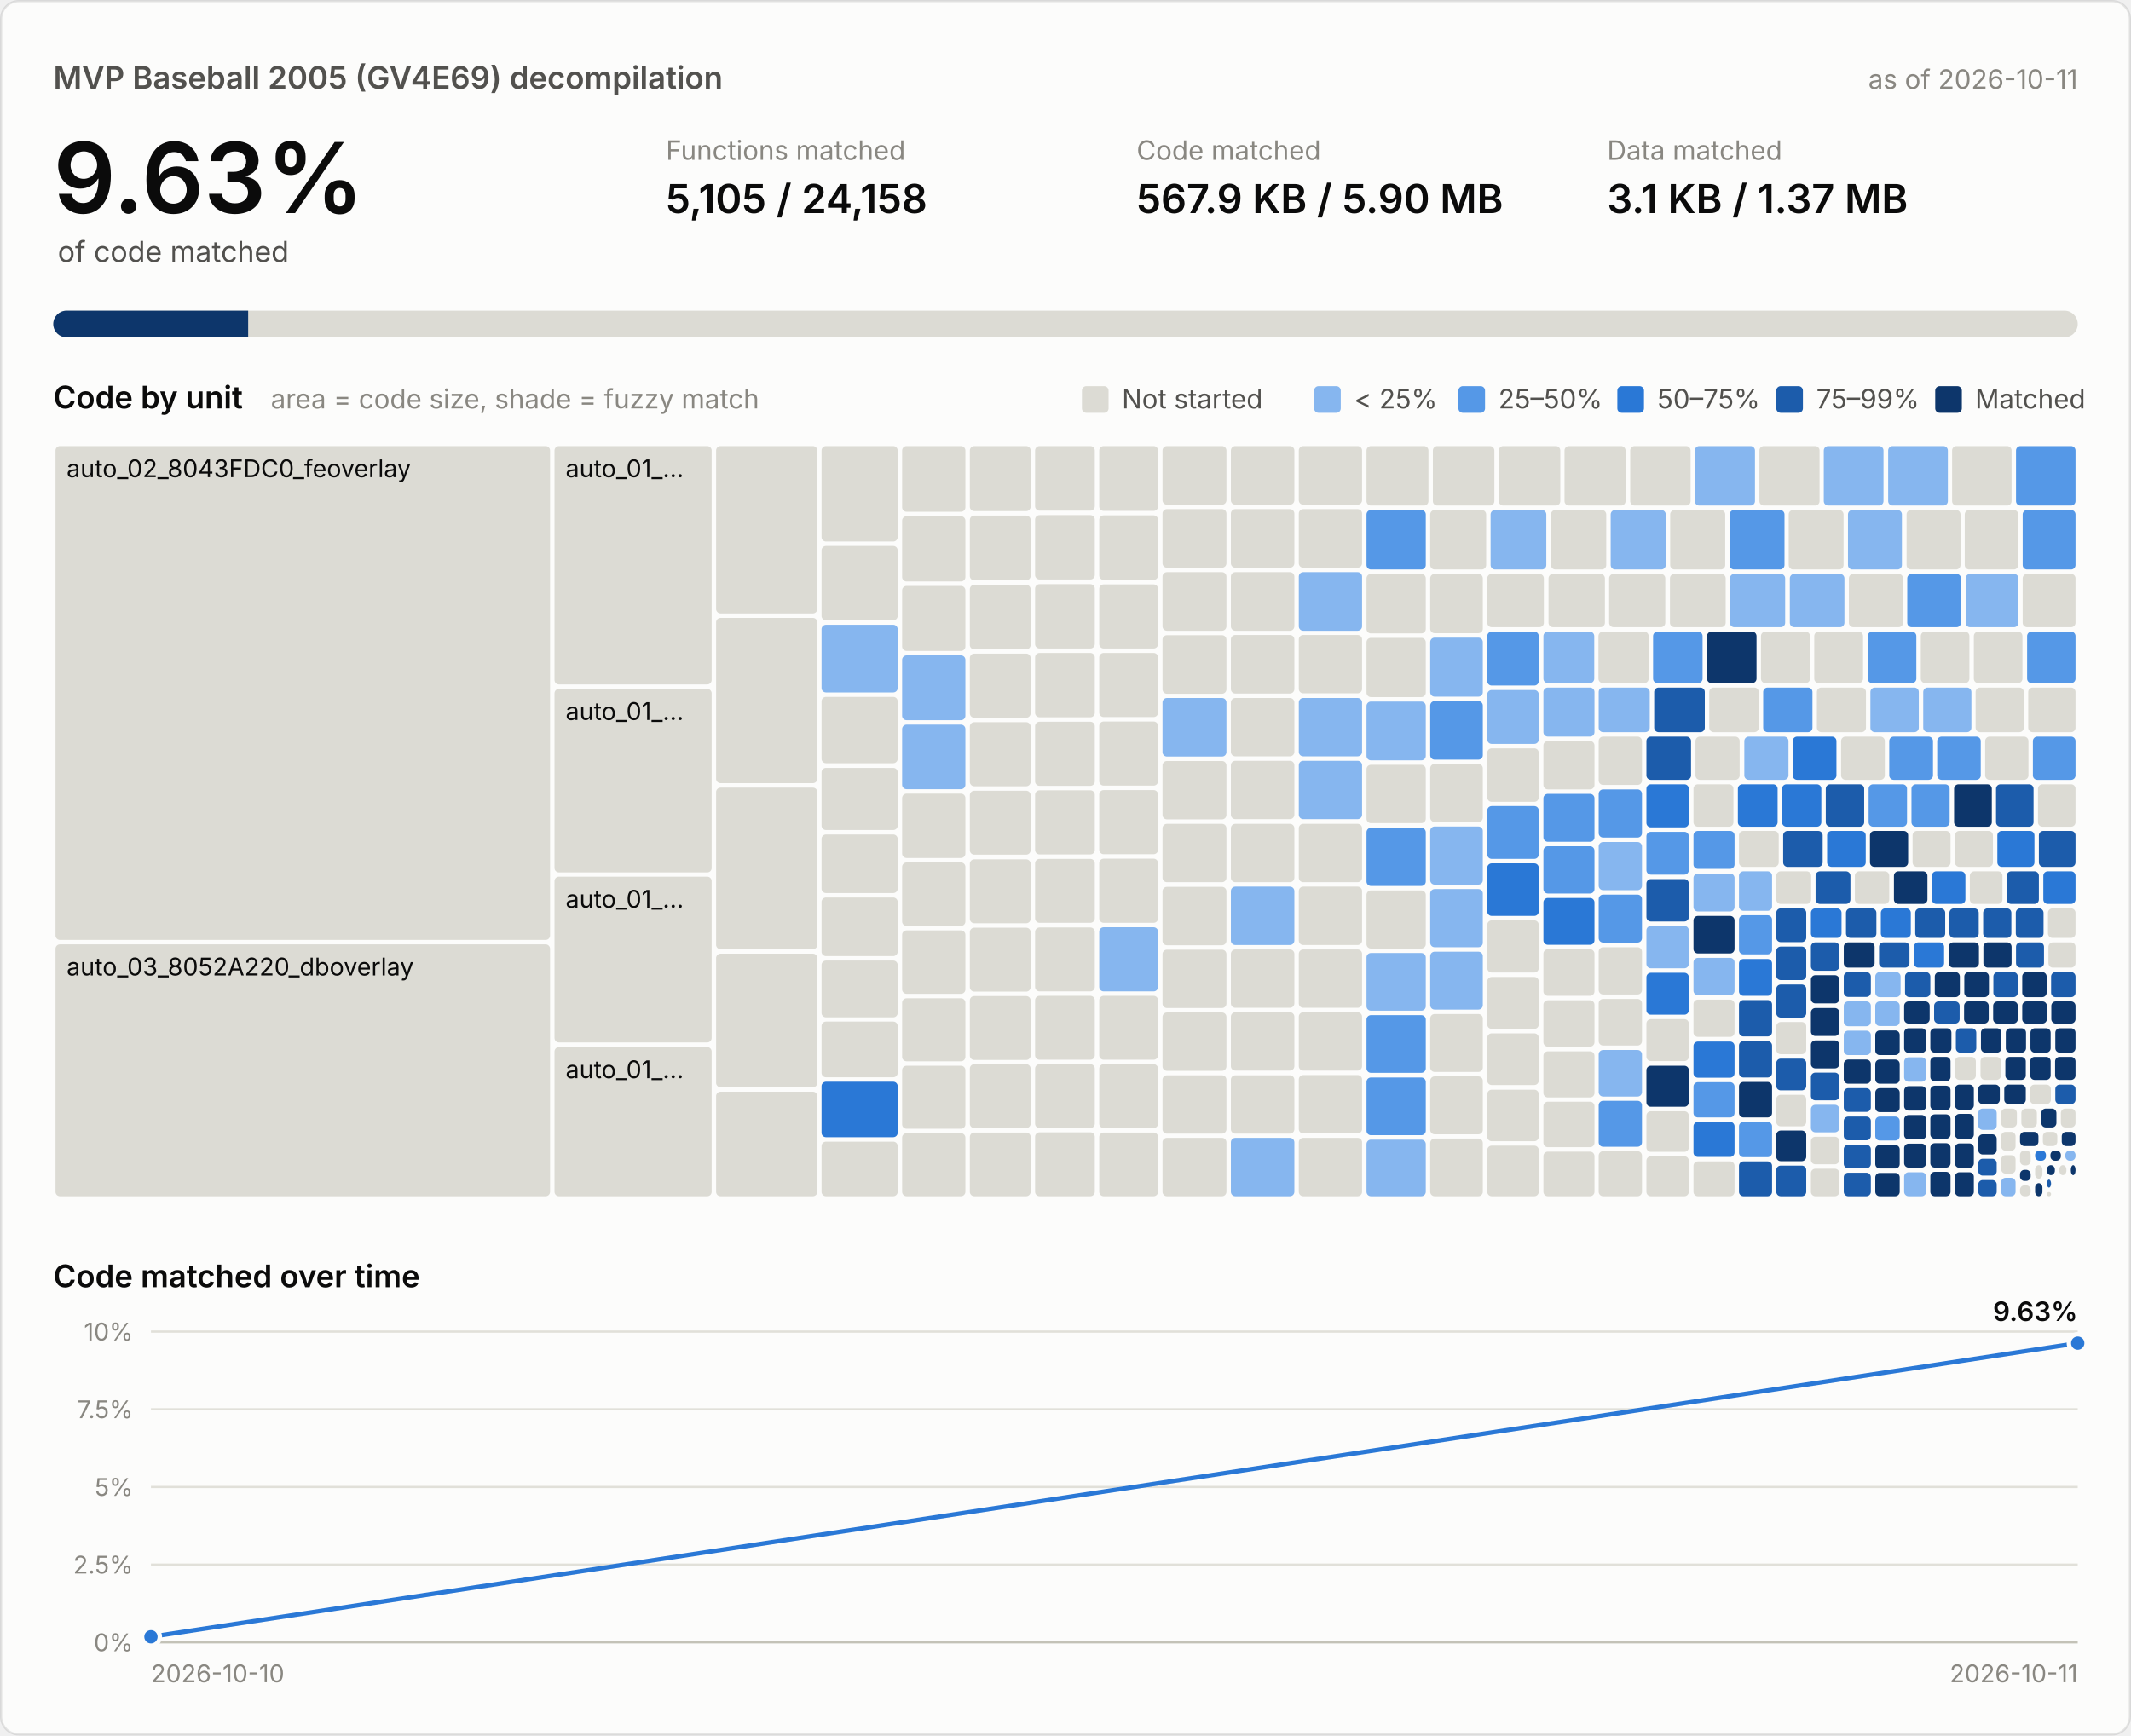
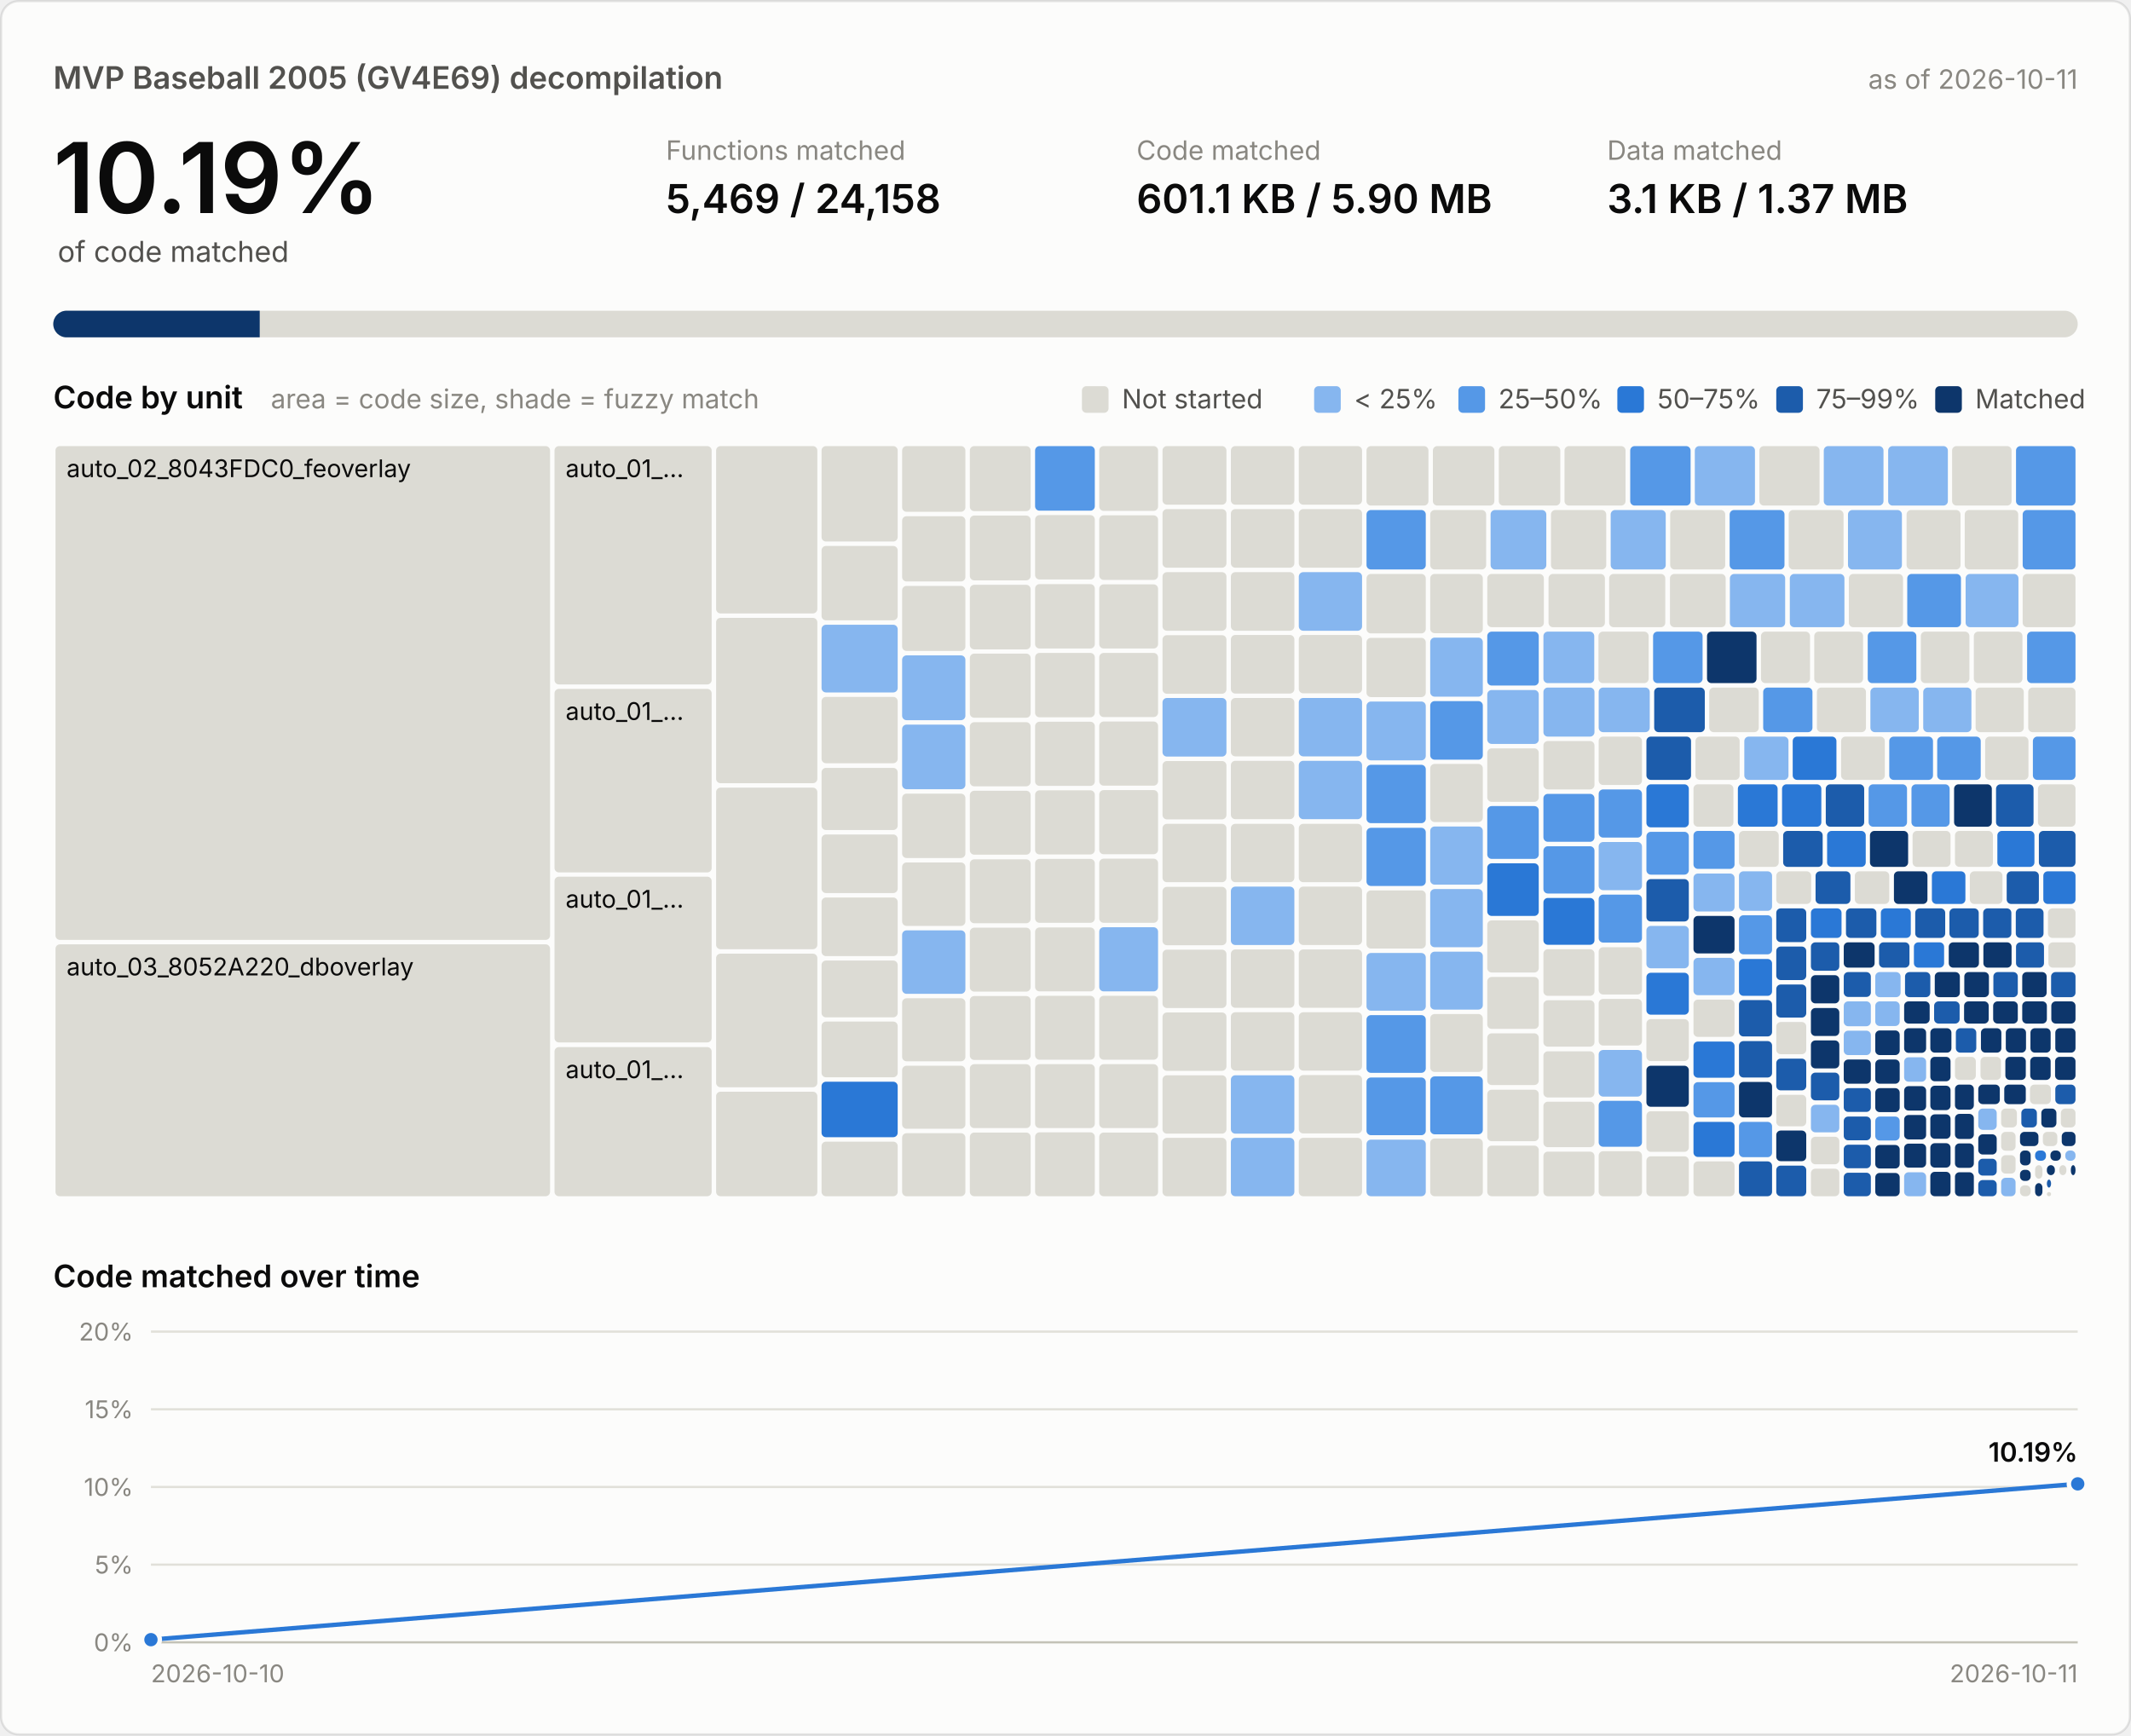
<svg xmlns="http://www.w3.org/2000/svg" width="960" height="782" viewBox="0 0 960 782" role="img" aria-labelledby="title desc">
  <style>
text { font-family: system-ui, -apple-system, "Segoe UI", sans-serif; }
.surface { fill: #fcfcfb; }
.border { fill: none; stroke: rgba(11,11,11,0.10); }
.t1 { fill: #0b0b0b; } .t2 { fill: #52514e; } .t3 { fill: #898781; }
.grid { stroke: #e1e0d9; } .axis { stroke: #c3c2b7; }
.line { fill: none; stroke: #2a78d6; } .dot { fill: #2a78d6; stroke: #fcfcfb; }
.b0 { fill: #dcdbd4; } .b1 { fill: #86b6ef; } .b2 { fill: #5598e7; }
.b3 { fill: #2a78d6; } .b4 { fill: #1c5cab; } .b5 { fill: #0d366b; }
.l0, .l1, .l2, .l3 { fill: #0b0b0b; } .l4, .l5 { fill: #ffffff; }
@media (prefers-color-scheme: dark) {
  .surface { fill: #1a1a19; }
  .border { stroke: rgba(255,255,255,0.10); }
  .t1 { fill: #ffffff; } .t2 { fill: #c3c2b7; } .t3 { fill: #898781; }
  .grid { stroke: #2c2c2a; } .axis { stroke: #383835; }
  .line { stroke: #3987e5; } .dot { fill: #3987e5; stroke: #1a1a19; }
  .b0 { fill: #383835; } .b1 { fill: #184f95; } .b2 { fill: #256abf; }
  .b3 { fill: #3987e5; } .b4 { fill: #6da7ec; } .b5 { fill: #b7d3f6; }
  .l0 { fill: #c3c2b7; } .l1, .l2 { fill: #ffffff; } .l3, .l4, .l5 { fill: #0b0b0b; }
}
</style>
  <rect x="0.5" y="0.5" width="959" height="781" rx="8" class="surface" />
  <rect x="0.5" y="0.5" width="959" height="781" rx="8" class="border" />
  <text x="24.0" y="40.0" class="t2" font-size="14" font-weight="600" text-anchor="start">MVP Baseball 2005 (GV4E69) decompilation</text>
  <text x="936.0" y="40.0" class="t3" font-size="12" font-weight="400" text-anchor="end">as of 2026-10-11</text>
-   <text x="24.0" y="96.0" class="t1" font-size="44" font-weight="600" text-anchor="start">9.63%</text>
+   <text x="24.0" y="96.0" class="t1" font-size="44" font-weight="600" text-anchor="start">10.19%</text>
  <text x="26.0" y="118.0" class="t2" font-size="13" font-weight="400" text-anchor="start">of code matched</text>
  <text x="300.0" y="72.0" class="t3" font-size="12" font-weight="400" text-anchor="start">Functions matched</text>
-   <text x="300.0" y="96.0" class="t1" font-size="18" font-weight="600" text-anchor="start">5,105 / 24,158</text>
+   <text x="300.0" y="96.0" class="t1" font-size="18" font-weight="600" text-anchor="start">5,469 / 24,158</text>
  <text x="512.0" y="72.0" class="t3" font-size="12" font-weight="400" text-anchor="start">Code matched</text>
-   <text x="512.0" y="96.0" class="t1" font-size="18" font-weight="600" text-anchor="start">567.9 KB / 5.90 MB</text>
+   <text x="512.0" y="96.0" class="t1" font-size="18" font-weight="600" text-anchor="start">601.1 KB / 5.90 MB</text>
  <text x="724.0" y="72.0" class="t3" font-size="12" font-weight="400" text-anchor="start">Data matched</text>
  <text x="724.0" y="96.0" class="t1" font-size="18" font-weight="600" text-anchor="start">3.1 KB / 1.37 MB</text>
  <clipPath id="bar">
    <rect x="24" y="140" width="912" height="12" rx="6.0" />
  </clipPath>
  <rect x="24" y="140" width="912" height="12" rx="6.0" class="b0" />
-   <rect x="24" y="140" width="87.8" height="12" class="b5" clip-path="url(#bar)" />
+   <rect x="24" y="140" width="93.0" height="12" class="b5" clip-path="url(#bar)" />
  <text x="24.0" y="184.0" class="t1" font-size="14" font-weight="600" text-anchor="start">Code by unit</text>
  <text x="122.0" y="184.0" class="t3" font-size="12" font-weight="400" text-anchor="start">area = code size, shade = fuzzy match</text>
  <rect x="487.4" y="174" width="12" height="12" rx="2" class="b0" />
  <text x="505.4" y="184.0" class="t2" font-size="12" font-weight="400" text-anchor="start">Not started</text>
  <rect x="592.0" y="174" width="12" height="12" rx="2" class="b1" />
  <text x="610.0" y="184.0" class="t2" font-size="12" font-weight="400" text-anchor="start">&lt; 25%</text>
  <rect x="657.0" y="174" width="12" height="12" rx="2" class="b2" />
  <text x="675.0" y="184.0" class="t2" font-size="12" font-weight="400" text-anchor="start">25–50%</text>
  <rect x="728.6" y="174" width="12" height="12" rx="2" class="b3" />
  <text x="746.6" y="184.0" class="t2" font-size="12" font-weight="400" text-anchor="start">50–75%</text>
  <rect x="800.2" y="174" width="12" height="12" rx="2" class="b4" />
  <text x="818.2" y="184.0" class="t2" font-size="12" font-weight="400" text-anchor="start">75–99%</text>
  <rect x="871.8" y="174" width="12" height="12" rx="2" class="b5" />
  <text x="889.8" y="184.0" class="t2" font-size="12" font-weight="400" text-anchor="start">Matched</text>
  <g id="treemap">
    <rect x="25.0" y="201.0" width="222.8" height="222.5" rx="2" class="b0" />
    <text x="30.0" y="215.0" class="l0" font-size="11" font-weight="400" text-anchor="start">auto_02_8043FDC0_feoverlay</text>
    <rect x="25.0" y="425.5" width="222.8" height="113.5" rx="2" class="b0" />
    <text x="30.0" y="439.5" class="l0" font-size="11" font-weight="400" text-anchor="start">auto_03_8052A220_dboverlay</text>
    <rect x="249.8" y="201.0" width="70.8" height="107.4" rx="2" class="b0" />
    <text x="254.8" y="215.0" class="l0" font-size="11" font-weight="400" text-anchor="start">auto_01_…</text>
    <rect x="249.8" y="310.4" width="70.8" height="82.7" rx="2" class="b0" />
    <text x="254.8" y="324.4" class="l0" font-size="11" font-weight="400" text-anchor="start">auto_01_…</text>
    <rect x="249.8" y="395.0" width="70.8" height="74.7" rx="2" class="b0" />
    <text x="254.8" y="409.0" class="l0" font-size="11" font-weight="400" text-anchor="start">auto_01_…</text>
    <rect x="249.8" y="471.8" width="70.8" height="67.2" rx="2" class="b0" />
    <text x="254.8" y="485.8" class="l0" font-size="11" font-weight="400" text-anchor="start">auto_01_…</text>
    <rect x="322.6" y="201.0" width="45.6" height="75.4" rx="2" class="b0" />
    <rect x="322.6" y="278.4" width="45.6" height="74.5" rx="2" class="b0" />
    <rect x="322.6" y="354.9" width="45.6" height="72.8" rx="2" class="b0" />
    <rect x="322.6" y="429.7" width="45.6" height="60.2" rx="2" class="b0" />
    <rect x="322.6" y="491.9" width="45.6" height="47.1" rx="2" class="b0" />
    <rect x="370.1" y="201.0" width="34.3" height="43.0" rx="2" class="b0" />
    <rect x="370.1" y="246.0" width="34.3" height="33.5" rx="2" class="b0" />
    <rect x="370.1" y="281.5" width="34.3" height="30.5" rx="2" class="b1" />
    <rect x="370.1" y="314.0" width="34.3" height="29.9" rx="2" class="b0" />
    <rect x="370.1" y="346.0" width="34.3" height="28.0" rx="2" class="b0" />
    <rect x="370.1" y="376.0" width="34.3" height="26.4" rx="2" class="b0" />
    <rect x="370.1" y="404.4" width="34.3" height="26.4" rx="2" class="b0" />
    <rect x="370.1" y="432.8" width="34.3" height="25.6" rx="2" class="b0" />
    <rect x="370.1" y="460.3" width="34.3" height="25.1" rx="2" class="b0" />
    <rect x="370.1" y="487.4" width="34.3" height="25.0" rx="2" class="b3" />
    <rect x="370.1" y="514.4" width="34.3" height="24.6" rx="2" class="b0" />
    <rect x="406.4" y="201.0" width="28.5" height="29.6" rx="2" class="b0" />
    <rect x="406.4" y="232.6" width="28.5" height="29.4" rx="2" class="b0" />
    <rect x="406.4" y="264.0" width="28.5" height="29.3" rx="2" class="b0" />
    <rect x="406.4" y="295.3" width="28.5" height="29.2" rx="2" class="b1" />
    <rect x="406.4" y="326.5" width="28.5" height="29.1" rx="2" class="b1" />
    <rect x="406.4" y="357.6" width="28.5" height="29.0" rx="2" class="b0" />
    <rect x="406.4" y="388.6" width="28.5" height="28.6" rx="2" class="b0" />
-     <rect x="406.4" y="419.2" width="28.5" height="28.6" rx="2" class="b0" />
+     <rect x="406.4" y="419.2" width="28.5" height="28.6" rx="2" class="b1" />
    <rect x="406.4" y="449.8" width="28.5" height="28.4" rx="2" class="b0" />
    <rect x="406.4" y="480.2" width="28.5" height="28.4" rx="2" class="b0" />
    <rect x="406.4" y="510.6" width="28.5" height="28.4" rx="2" class="b0" />
    <rect x="436.9" y="201.0" width="27.4" height="29.3" rx="2" class="b0" />
    <rect x="436.9" y="232.3" width="27.4" height="29.2" rx="2" class="b0" />
    <rect x="436.9" y="263.5" width="27.4" height="29.1" rx="2" class="b0" />
    <rect x="436.9" y="294.5" width="27.4" height="28.9" rx="2" class="b0" />
    <rect x="436.9" y="325.4" width="27.4" height="28.9" rx="2" class="b0" />
    <rect x="436.9" y="356.3" width="27.4" height="28.8" rx="2" class="b0" />
    <rect x="436.9" y="387.2" width="27.4" height="28.8" rx="2" class="b0" />
    <rect x="436.9" y="418.0" width="27.4" height="28.8" rx="2" class="b0" />
    <rect x="436.9" y="448.8" width="27.4" height="28.8" rx="2" class="b0" />
    <rect x="436.9" y="479.5" width="27.4" height="28.8" rx="2" class="b0" />
    <rect x="436.9" y="510.3" width="27.4" height="28.7" rx="2" class="b0" />
-     <rect x="466.3" y="201.0" width="26.9" height="29.1" rx="2" class="b0" />
+     <rect x="466.3" y="201.0" width="26.9" height="29.1" rx="2" class="b2" />
    <rect x="466.3" y="232.1" width="26.9" height="29.0" rx="2" class="b0" />
    <rect x="466.3" y="263.2" width="26.9" height="29.0" rx="2" class="b0" />
    <rect x="466.3" y="294.2" width="26.9" height="29.0" rx="2" class="b0" />
    <rect x="466.3" y="325.2" width="26.9" height="28.9" rx="2" class="b0" />
    <rect x="466.3" y="356.1" width="26.9" height="28.9" rx="2" class="b0" />
    <rect x="466.3" y="387.0" width="26.9" height="28.8" rx="2" class="b0" />
    <rect x="466.3" y="417.9" width="26.9" height="28.8" rx="2" class="b0" />
    <rect x="466.3" y="448.7" width="26.9" height="28.8" rx="2" class="b0" />
    <rect x="466.3" y="479.5" width="26.9" height="28.8" rx="2" class="b0" />
    <rect x="466.3" y="510.2" width="26.9" height="28.8" rx="2" class="b0" />
    <rect x="495.2" y="201.0" width="26.5" height="29.2" rx="2" class="b0" />
    <rect x="495.2" y="232.2" width="26.5" height="29.1" rx="2" class="b0" />
    <rect x="495.2" y="263.3" width="26.5" height="28.9" rx="2" class="b0" />
    <rect x="495.2" y="294.2" width="26.5" height="28.9" rx="2" class="b0" />
    <rect x="495.2" y="325.1" width="26.5" height="28.9" rx="2" class="b0" />
    <rect x="495.2" y="356.0" width="26.5" height="28.9" rx="2" class="b0" />
    <rect x="495.2" y="386.9" width="26.5" height="28.9" rx="2" class="b0" />
    <rect x="495.2" y="417.8" width="26.5" height="28.9" rx="2" class="b1" />
    <rect x="495.2" y="448.7" width="26.5" height="28.8" rx="2" class="b0" />
    <rect x="495.2" y="479.5" width="26.5" height="28.8" rx="2" class="b0" />
    <rect x="495.2" y="510.3" width="26.5" height="28.7" rx="2" class="b0" />
    <rect x="523.7" y="201.0" width="28.8" height="26.4" rx="2" class="b0" />
    <rect x="523.7" y="229.4" width="28.8" height="26.4" rx="2" class="b0" />
    <rect x="523.7" y="257.8" width="28.8" height="26.4" rx="2" class="b0" />
    <rect x="523.7" y="286.2" width="28.8" height="26.4" rx="2" class="b0" />
    <rect x="523.7" y="314.5" width="28.8" height="26.4" rx="2" class="b1" />
    <rect x="523.7" y="342.9" width="28.8" height="26.3" rx="2" class="b0" />
    <rect x="523.7" y="371.2" width="28.8" height="26.3" rx="2" class="b0" />
    <rect x="523.7" y="399.6" width="28.8" height="26.3" rx="2" class="b0" />
    <rect x="523.7" y="427.9" width="28.8" height="26.3" rx="2" class="b0" />
    <rect x="523.7" y="456.2" width="28.8" height="26.3" rx="2" class="b0" />
    <rect x="523.7" y="484.5" width="28.8" height="26.3" rx="2" class="b0" />
    <rect x="523.7" y="512.7" width="28.8" height="26.3" rx="2" class="b0" />
    <rect x="554.5" y="201.0" width="28.6" height="26.4" rx="2" class="b0" />
    <rect x="554.5" y="229.4" width="28.6" height="26.4" rx="2" class="b0" />
    <rect x="554.5" y="257.8" width="28.6" height="26.4" rx="2" class="b0" />
    <rect x="554.5" y="286.1" width="28.6" height="26.4" rx="2" class="b0" />
    <rect x="554.5" y="314.5" width="28.6" height="26.3" rx="2" class="b0" />
    <rect x="554.5" y="342.8" width="28.6" height="26.3" rx="2" class="b0" />
    <rect x="554.5" y="371.2" width="28.6" height="26.3" rx="2" class="b0" />
    <rect x="554.5" y="399.5" width="28.6" height="26.3" rx="2" class="b1" />
    <rect x="554.5" y="427.8" width="28.6" height="26.3" rx="2" class="b0" />
    <rect x="554.5" y="456.1" width="28.6" height="26.3" rx="2" class="b0" />
-     <rect x="554.5" y="484.5" width="28.6" height="26.3" rx="2" class="b0" />
+     <rect x="554.5" y="484.5" width="28.6" height="26.3" rx="2" class="b1" />
    <rect x="554.5" y="512.7" width="28.6" height="26.3" rx="2" class="b1" />
    <rect x="585.1" y="201.0" width="28.5" height="26.4" rx="2" class="b0" />
    <rect x="585.1" y="229.4" width="28.5" height="26.4" rx="2" class="b0" />
    <rect x="585.1" y="257.8" width="28.5" height="26.4" rx="2" class="b1" />
    <rect x="585.1" y="286.1" width="28.5" height="26.3" rx="2" class="b0" />
    <rect x="585.1" y="314.5" width="28.5" height="26.3" rx="2" class="b1" />
    <rect x="585.1" y="342.8" width="28.5" height="26.3" rx="2" class="b1" />
    <rect x="585.1" y="371.2" width="28.5" height="26.3" rx="2" class="b0" />
    <rect x="585.1" y="399.5" width="28.5" height="26.3" rx="2" class="b0" />
    <rect x="585.1" y="427.8" width="28.5" height="26.3" rx="2" class="b0" />
    <rect x="585.1" y="456.1" width="28.5" height="26.3" rx="2" class="b0" />
    <rect x="585.1" y="484.4" width="28.5" height="26.3" rx="2" class="b0" />
    <rect x="585.1" y="512.7" width="28.5" height="26.3" rx="2" class="b0" />
    <rect x="615.6" y="201.0" width="27.9" height="26.8" rx="2" class="b0" />
    <rect x="645.5" y="201.0" width="27.7" height="26.8" rx="2" class="b0" />
    <rect x="675.2" y="201.0" width="27.7" height="26.8" rx="2" class="b0" />
    <rect x="704.8" y="201.0" width="27.5" height="26.8" rx="2" class="b0" />
-     <rect x="734.4" y="201.0" width="27.2" height="26.8" rx="2" class="b0" />
+     <rect x="734.4" y="201.0" width="27.2" height="26.8" rx="2" class="b2" />
    <rect x="763.5" y="201.0" width="27.1" height="26.8" rx="2" class="b1" />
    <rect x="792.6" y="201.0" width="27.1" height="26.8" rx="2" class="b0" />
    <rect x="821.6" y="201.0" width="26.9" height="26.8" rx="2" class="b1" />
    <rect x="850.6" y="201.0" width="26.9" height="26.8" rx="2" class="b1" />
    <rect x="879.4" y="201.0" width="26.8" height="26.8" rx="2" class="b0" />
    <rect x="908.2" y="201.0" width="26.8" height="26.8" rx="2" class="b2" />
    <rect x="615.6" y="229.8" width="26.7" height="26.8" rx="2" class="b2" />
    <rect x="615.6" y="258.6" width="26.7" height="26.8" rx="2" class="b0" />
    <rect x="615.6" y="287.4" width="26.7" height="26.7" rx="2" class="b0" />
    <rect x="615.6" y="316.1" width="26.7" height="26.5" rx="2" class="b1" />
-     <rect x="615.6" y="344.6" width="26.7" height="26.3" rx="2" class="b0" />
+     <rect x="615.6" y="344.6" width="26.7" height="26.3" rx="2" class="b2" />
    <rect x="615.6" y="373.0" width="26.7" height="26.2" rx="2" class="b2" />
    <rect x="615.6" y="401.2" width="26.7" height="26.2" rx="2" class="b0" />
    <rect x="615.6" y="429.4" width="26.7" height="26.0" rx="2" class="b1" />
    <rect x="615.6" y="457.4" width="26.7" height="26.0" rx="2" class="b2" />
    <rect x="615.6" y="485.5" width="26.7" height="26.0" rx="2" class="b2" />
    <rect x="615.6" y="513.5" width="26.7" height="25.5" rx="2" class="b1" />
    <rect x="644.3" y="229.8" width="25.2" height="26.8" rx="2" class="b0" />
    <rect x="671.5" y="229.8" width="25.1" height="26.8" rx="2" class="b1" />
    <rect x="698.7" y="229.8" width="24.9" height="26.8" rx="2" class="b0" />
    <rect x="725.6" y="229.8" width="24.8" height="26.8" rx="2" class="b1" />
    <rect x="752.4" y="229.8" width="24.8" height="26.8" rx="2" class="b0" />
    <rect x="779.2" y="229.8" width="24.7" height="26.8" rx="2" class="b2" />
    <rect x="805.8" y="229.8" width="24.7" height="26.8" rx="2" class="b0" />
    <rect x="832.5" y="229.8" width="24.3" height="26.8" rx="2" class="b1" />
    <rect x="858.9" y="229.8" width="24.3" height="26.8" rx="2" class="b0" />
    <rect x="885.1" y="229.8" width="24.1" height="26.8" rx="2" class="b0" />
    <rect x="911.2" y="229.8" width="23.8" height="26.8" rx="2" class="b2" />
    <rect x="644.3" y="258.6" width="23.7" height="26.7" rx="2" class="b0" />
    <rect x="644.3" y="287.3" width="23.7" height="26.6" rx="2" class="b1" />
    <rect x="644.3" y="315.9" width="23.7" height="26.4" rx="2" class="b2" />
    <rect x="644.3" y="344.2" width="23.7" height="26.2" rx="2" class="b0" />
    <rect x="644.3" y="372.4" width="23.7" height="26.2" rx="2" class="b1" />
    <rect x="644.3" y="400.6" width="23.7" height="26.2" rx="2" class="b1" />
    <rect x="644.3" y="428.8" width="23.7" height="26.1" rx="2" class="b1" />
    <rect x="644.3" y="456.9" width="23.7" height="26.1" rx="2" class="b0" />
-     <rect x="644.3" y="485.0" width="23.7" height="26.1" rx="2" class="b0" />
+     <rect x="644.3" y="485.0" width="23.7" height="26.1" rx="2" class="b2" />
    <rect x="644.3" y="513.0" width="23.7" height="26.0" rx="2" class="b0" />
    <rect x="670.0" y="258.6" width="25.5" height="24.0" rx="2" class="b0" />
    <rect x="697.6" y="258.6" width="25.4" height="24.0" rx="2" class="b0" />
    <rect x="724.9" y="258.6" width="25.3" height="24.0" rx="2" class="b0" />
    <rect x="752.3" y="258.6" width="25.1" height="24.0" rx="2" class="b0" />
    <rect x="779.3" y="258.6" width="24.9" height="24.0" rx="2" class="b1" />
    <rect x="806.3" y="258.6" width="24.6" height="24.0" rx="2" class="b1" />
    <rect x="832.9" y="258.6" width="24.4" height="24.0" rx="2" class="b0" />
    <rect x="859.2" y="258.6" width="24.2" height="24.0" rx="2" class="b2" />
    <rect x="885.5" y="258.6" width="23.8" height="24.0" rx="2" class="b1" />
    <rect x="911.2" y="258.6" width="23.8" height="24.0" rx="2" class="b0" />
    <rect x="670.0" y="284.6" width="23.2" height="24.3" rx="2" class="b2" />
    <rect x="670.0" y="310.9" width="23.2" height="24.3" rx="2" class="b1" />
    <rect x="670.0" y="337.2" width="23.2" height="24.1" rx="2" class="b0" />
    <rect x="670.0" y="363.2" width="23.2" height="23.8" rx="2" class="b2" />
    <rect x="670.0" y="389.0" width="23.2" height="23.7" rx="2" class="b3" />
    <rect x="670.0" y="414.7" width="23.2" height="23.5" rx="2" class="b0" />
    <rect x="670.0" y="440.2" width="23.2" height="23.4" rx="2" class="b0" />
    <rect x="670.0" y="465.6" width="23.2" height="23.3" rx="2" class="b0" />
    <rect x="670.0" y="491.0" width="23.2" height="23.2" rx="2" class="b0" />
    <rect x="670.0" y="516.2" width="23.2" height="22.8" rx="2" class="b0" />
    <rect x="695.3" y="284.6" width="22.9" height="23.2" rx="2" class="b1" />
    <rect x="720.1" y="284.6" width="22.6" height="23.2" rx="2" class="b0" />
    <rect x="744.7" y="284.6" width="22.3" height="23.2" rx="2" class="b2" />
    <rect x="769.0" y="284.6" width="22.3" height="23.2" rx="2" class="b5" />
    <rect x="793.3" y="284.6" width="22.1" height="23.2" rx="2" class="b0" />
    <rect x="817.3" y="284.6" width="22.0" height="23.2" rx="2" class="b0" />
    <rect x="841.4" y="284.6" width="21.9" height="23.2" rx="2" class="b2" />
    <rect x="865.3" y="284.6" width="21.9" height="23.2" rx="2" class="b0" />
    <rect x="889.2" y="284.6" width="21.9" height="23.2" rx="2" class="b0" />
    <rect x="913.2" y="284.6" width="21.8" height="23.2" rx="2" class="b2" />
    <rect x="695.3" y="309.8" width="23.0" height="22.1" rx="2" class="b1" />
    <rect x="695.3" y="333.9" width="23.0" height="21.8" rx="2" class="b0" />
    <rect x="695.3" y="357.7" width="23.0" height="21.6" rx="2" class="b2" />
    <rect x="695.3" y="381.3" width="23.0" height="21.3" rx="2" class="b2" />
    <rect x="695.3" y="404.6" width="23.0" height="21.1" rx="2" class="b3" />
    <rect x="695.3" y="427.7" width="23.0" height="21.0" rx="2" class="b0" />
    <rect x="695.3" y="450.7" width="23.0" height="20.9" rx="2" class="b0" />
    <rect x="695.3" y="473.7" width="23.0" height="20.8" rx="2" class="b0" />
    <rect x="695.3" y="496.4" width="23.0" height="20.5" rx="2" class="b0" />
    <rect x="695.3" y="518.9" width="23.0" height="20.1" rx="2" class="b0" />
    <rect x="720.2" y="309.8" width="23.0" height="20.1" rx="2" class="b1" />
    <rect x="745.2" y="309.8" width="22.8" height="20.1" rx="2" class="b4" />
    <rect x="770.0" y="309.8" width="22.3" height="20.1" rx="2" class="b0" />
    <rect x="794.3" y="309.8" width="22.2" height="20.1" rx="2" class="b2" />
    <rect x="818.5" y="309.8" width="22.1" height="20.1" rx="2" class="b0" />
    <rect x="842.6" y="309.8" width="21.8" height="20.1" rx="2" class="b1" />
    <rect x="866.4" y="309.8" width="21.7" height="20.1" rx="2" class="b1" />
    <rect x="890.0" y="309.8" width="21.7" height="20.1" rx="2" class="b0" />
    <rect x="913.7" y="309.8" width="21.3" height="20.1" rx="2" class="b0" />
    <rect x="720.2" y="331.9" width="19.5" height="21.8" rx="2" class="b0" />
    <rect x="720.2" y="355.7" width="19.5" height="21.7" rx="2" class="b2" />
    <rect x="720.2" y="379.4" width="19.5" height="21.7" rx="2" class="b1" />
    <rect x="720.2" y="403.1" width="19.5" height="21.6" rx="2" class="b2" />
    <rect x="720.2" y="426.8" width="19.5" height="21.3" rx="2" class="b0" />
    <rect x="720.2" y="450.1" width="19.5" height="21.0" rx="2" class="b0" />
    <rect x="720.2" y="473.1" width="19.5" height="21.0" rx="2" class="b1" />
    <rect x="720.2" y="496.0" width="19.5" height="20.7" rx="2" class="b2" />
    <rect x="720.2" y="518.7" width="19.5" height="20.3" rx="2" class="b0" />
    <rect x="741.7" y="331.9" width="20.1" height="19.5" rx="2" class="b4" />
    <rect x="763.8" y="331.9" width="19.9" height="19.5" rx="2" class="b0" />
    <rect x="785.8" y="331.9" width="19.9" height="19.5" rx="2" class="b1" />
    <rect x="807.6" y="331.9" width="19.7" height="19.5" rx="2" class="b3" />
    <rect x="829.4" y="331.9" width="19.7" height="19.5" rx="2" class="b0" />
    <rect x="851.1" y="331.9" width="19.7" height="19.5" rx="2" class="b2" />
    <rect x="872.7" y="331.9" width="19.6" height="19.5" rx="2" class="b2" />
    <rect x="894.3" y="331.9" width="19.5" height="19.5" rx="2" class="b0" />
    <rect x="915.8" y="331.9" width="19.2" height="19.5" rx="2" class="b2" />
    <rect x="741.7" y="353.4" width="19.1" height="19.4" rx="2" class="b3" />
    <rect x="741.7" y="374.8" width="19.1" height="19.3" rx="2" class="b2" />
    <rect x="741.7" y="396.1" width="19.1" height="19.1" rx="2" class="b4" />
    <rect x="741.7" y="417.2" width="19.1" height="19.1" rx="2" class="b1" />
    <rect x="741.7" y="438.3" width="19.1" height="18.9" rx="2" class="b3" />
    <rect x="741.7" y="459.2" width="19.1" height="18.9" rx="2" class="b0" />
    <rect x="741.7" y="480.2" width="19.1" height="18.5" rx="2" class="b5" />
    <rect x="741.7" y="500.7" width="19.1" height="18.3" rx="2" class="b0" />
    <rect x="741.7" y="521.0" width="19.1" height="18.0" rx="2" class="b0" />
    <rect x="762.9" y="353.4" width="18.0" height="19.1" rx="2" class="b0" />
    <rect x="782.9" y="353.4" width="17.9" height="19.1" rx="2" class="b3" />
    <rect x="802.8" y="353.4" width="17.7" height="19.1" rx="2" class="b3" />
    <rect x="822.5" y="353.4" width="17.3" height="19.1" rx="2" class="b4" />
    <rect x="841.8" y="353.4" width="17.3" height="19.1" rx="2" class="b2" />
    <rect x="861.1" y="353.4" width="17.2" height="19.1" rx="2" class="b2" />
    <rect x="880.3" y="353.4" width="17.0" height="19.1" rx="2" class="b5" />
    <rect x="899.2" y="353.4" width="16.9" height="19.1" rx="2" class="b4" />
    <rect x="918.1" y="353.4" width="16.9" height="19.1" rx="2" class="b0" />
    <rect x="762.9" y="374.4" width="18.5" height="17.1" rx="2" class="b2" />
    <rect x="762.9" y="393.6" width="18.5" height="17.1" rx="2" class="b1" />
    <rect x="762.9" y="412.7" width="18.5" height="16.9" rx="2" class="b5" />
    <rect x="762.9" y="431.6" width="18.5" height="16.8" rx="2" class="b1" />
    <rect x="762.9" y="450.4" width="18.5" height="16.8" rx="2" class="b0" />
    <rect x="762.9" y="469.3" width="18.5" height="16.3" rx="2" class="b3" />
    <rect x="762.9" y="487.6" width="18.5" height="15.9" rx="2" class="b2" />
    <rect x="762.9" y="505.5" width="18.5" height="15.8" rx="2" class="b3" />
    <rect x="762.9" y="523.3" width="18.5" height="15.7" rx="2" class="b0" />
    <rect x="783.4" y="374.4" width="17.9" height="16.2" rx="2" class="b0" />
    <rect x="803.3" y="374.4" width="17.8" height="16.2" rx="2" class="b4" />
    <rect x="823.1" y="374.4" width="17.4" height="16.2" rx="2" class="b3" />
    <rect x="842.4" y="374.4" width="17.2" height="16.2" rx="2" class="b5" />
    <rect x="861.6" y="374.4" width="17.1" height="16.2" rx="2" class="b0" />
    <rect x="880.7" y="374.4" width="17.1" height="16.2" rx="2" class="b0" />
    <rect x="899.8" y="374.4" width="16.7" height="16.2" rx="2" class="b3" />
    <rect x="918.5" y="374.4" width="16.5" height="16.2" rx="2" class="b4" />
    <rect x="783.4" y="392.6" width="14.9" height="17.8" rx="2" class="b1" />
    <rect x="783.4" y="412.4" width="14.9" height="17.6" rx="2" class="b2" />
    <rect x="783.4" y="432.1" width="14.9" height="16.6" rx="2" class="b3" />
    <rect x="783.4" y="450.6" width="14.9" height="16.4" rx="2" class="b4" />
    <rect x="783.4" y="469.1" width="14.9" height="16.4" rx="2" class="b4" />
    <rect x="783.4" y="487.5" width="14.9" height="16.0" rx="2" class="b5" />
    <rect x="783.4" y="505.5" width="14.9" height="15.9" rx="2" class="b2" />
    <rect x="783.4" y="523.3" width="14.9" height="15.7" rx="2" class="b4" />
    <rect x="800.2" y="392.6" width="15.7" height="14.7" rx="2" class="b0" />
    <rect x="817.9" y="392.6" width="15.7" height="14.7" rx="2" class="b4" />
    <rect x="835.6" y="392.6" width="15.5" height="14.7" rx="2" class="b0" />
    <rect x="853.2" y="392.6" width="15.1" height="14.7" rx="2" class="b5" />
    <rect x="870.3" y="392.6" width="15.1" height="14.7" rx="2" class="b3" />
    <rect x="887.4" y="392.6" width="14.7" height="14.7" rx="2" class="b0" />
    <rect x="904.0" y="392.6" width="14.5" height="14.7" rx="2" class="b4" />
    <rect x="920.5" y="392.6" width="14.5" height="14.7" rx="2" class="b3" />
    <rect x="800.2" y="409.3" width="13.5" height="15.2" rx="2" class="b4" />
    <rect x="800.2" y="426.5" width="13.5" height="15.1" rx="2" class="b4" />
    <rect x="800.2" y="443.6" width="13.5" height="14.9" rx="2" class="b4" />
    <rect x="800.2" y="460.5" width="13.5" height="14.5" rx="2" class="b0" />
    <rect x="800.2" y="477.0" width="13.5" height="14.3" rx="2" class="b4" />
    <rect x="800.2" y="493.3" width="13.5" height="14.2" rx="2" class="b0" />
    <rect x="800.2" y="509.4" width="13.5" height="13.8" rx="2" class="b5" />
    <rect x="800.2" y="525.2" width="13.5" height="13.8" rx="2" class="b4" />
    <rect x="815.8" y="409.3" width="13.8" height="13.3" rx="2" class="b3" />
    <rect x="831.6" y="409.3" width="13.7" height="13.3" rx="2" class="b4" />
    <rect x="847.3" y="409.3" width="13.5" height="13.3" rx="2" class="b3" />
    <rect x="862.8" y="409.3" width="13.5" height="13.3" rx="2" class="b4" />
    <rect x="878.2" y="409.3" width="13.2" height="13.3" rx="2" class="b4" />
    <rect x="893.4" y="409.3" width="12.7" height="13.3" rx="2" class="b4" />
    <rect x="908.1" y="409.3" width="12.5" height="13.3" rx="2" class="b4" />
    <rect x="922.6" y="409.3" width="12.4" height="13.3" rx="2" class="b0" />
    <rect x="815.8" y="424.6" width="12.8" height="12.8" rx="2" class="b4" />
    <rect x="815.8" y="439.4" width="12.8" height="12.7" rx="2" class="b5" />
    <rect x="815.8" y="454.2" width="12.8" height="12.6" rx="2" class="b5" />
    <rect x="815.8" y="468.8" width="12.8" height="12.6" rx="2" class="b5" />
    <rect x="815.8" y="483.3" width="12.8" height="12.5" rx="2" class="b4" />
    <rect x="815.8" y="497.8" width="12.8" height="12.4" rx="2" class="b1" />
    <rect x="815.8" y="512.2" width="12.8" height="12.4" rx="2" class="b0" />
    <rect x="815.8" y="526.6" width="12.8" height="12.4" rx="2" class="b0" />
    <rect x="830.6" y="424.6" width="13.9" height="11.4" rx="2" class="b5" />
    <rect x="846.5" y="424.6" width="13.7" height="11.4" rx="2" class="b4" />
    <rect x="862.2" y="424.6" width="13.6" height="11.4" rx="2" class="b3" />
    <rect x="877.9" y="424.6" width="13.6" height="11.4" rx="2" class="b5" />
    <rect x="893.5" y="424.6" width="12.7" height="11.4" rx="2" class="b5" />
    <rect x="908.2" y="424.6" width="12.6" height="11.4" rx="2" class="b4" />
    <rect x="922.8" y="424.6" width="12.2" height="11.4" rx="2" class="b0" />
    <rect x="830.6" y="438.0" width="12.2" height="11.2" rx="2" class="b4" />
    <rect x="830.6" y="451.2" width="12.2" height="11.2" rx="2" class="b1" />
    <rect x="830.6" y="464.4" width="12.2" height="11.0" rx="2" class="b1" />
    <rect x="830.6" y="477.4" width="12.2" height="10.9" rx="2" class="b5" />
    <rect x="830.6" y="490.3" width="12.2" height="10.7" rx="2" class="b4" />
    <rect x="830.6" y="503.1" width="12.2" height="10.7" rx="2" class="b4" />
    <rect x="830.6" y="515.8" width="12.2" height="10.6" rx="2" class="b4" />
    <rect x="830.6" y="528.4" width="12.2" height="10.6" rx="2" class="b4" />
    <rect x="844.8" y="438.0" width="11.4" height="11.3" rx="2" class="b1" />
    <rect x="858.2" y="438.0" width="11.4" height="11.3" rx="2" class="b4" />
    <rect x="871.6" y="438.0" width="11.3" height="11.3" rx="2" class="b5" />
    <rect x="884.9" y="438.0" width="11.1" height="11.3" rx="2" class="b5" />
    <rect x="898.0" y="438.0" width="11.0" height="11.3" rx="2" class="b4" />
    <rect x="911.0" y="438.0" width="11.0" height="11.3" rx="2" class="b5" />
    <rect x="924.0" y="438.0" width="11.0" height="11.3" rx="2" class="b4" />
    <rect x="844.8" y="451.2" width="11.0" height="11.1" rx="2" class="b1" />
    <rect x="844.8" y="464.3" width="11.0" height="11.1" rx="2" class="b5" />
    <rect x="844.8" y="477.4" width="11.0" height="10.9" rx="2" class="b5" />
    <rect x="844.8" y="490.3" width="11.0" height="10.8" rx="2" class="b5" />
    <rect x="844.8" y="503.1" width="11.0" height="10.8" rx="2" class="b2" />
    <rect x="844.8" y="515.9" width="11.0" height="10.6" rx="2" class="b5" />
    <rect x="844.8" y="528.5" width="11.0" height="10.5" rx="2" class="b5" />
    <rect x="857.8" y="451.2" width="11.5" height="10.0" rx="2" class="b5" />
    <rect x="871.3" y="451.2" width="11.5" height="10.0" rx="2" class="b4" />
    <rect x="884.8" y="451.2" width="11.1" height="10.0" rx="2" class="b5" />
    <rect x="897.9" y="451.2" width="11.1" height="10.0" rx="2" class="b5" />
    <rect x="911.0" y="451.2" width="11.1" height="10.0" rx="2" class="b5" />
    <rect x="924.1" y="451.2" width="10.9" height="10.0" rx="2" class="b5" />
    <rect x="857.8" y="463.3" width="9.9" height="11.1" rx="2" class="b5" />
    <rect x="857.8" y="476.4" width="9.9" height="11.0" rx="2" class="b1" />
    <rect x="857.8" y="489.4" width="9.9" height="11.0" rx="2" class="b5" />
    <rect x="857.8" y="502.4" width="9.9" height="11.0" rx="2" class="b5" />
    <rect x="857.8" y="515.3" width="9.9" height="10.8" rx="2" class="b5" />
    <rect x="857.8" y="528.2" width="9.9" height="10.8" rx="2" class="b1" />
    <rect x="869.6" y="463.3" width="9.5" height="11.0" rx="2" class="b5" />
    <rect x="881.1" y="463.3" width="9.2" height="11.0" rx="2" class="b4" />
    <rect x="892.4" y="463.3" width="9.2" height="11.0" rx="2" class="b5" />
    <rect x="903.6" y="463.3" width="9.1" height="11.0" rx="2" class="b5" />
    <rect x="914.7" y="463.3" width="9.1" height="11.0" rx="2" class="b5" />
    <rect x="925.9" y="463.3" width="9.1" height="11.0" rx="2" class="b5" />
    <rect x="869.6" y="476.2" width="9.1" height="11.0" rx="2" class="b5" />
    <rect x="869.6" y="489.2" width="9.1" height="11.0" rx="2" class="b5" />
    <rect x="869.6" y="502.1" width="9.1" height="11.0" rx="2" class="b5" />
    <rect x="869.6" y="515.1" width="9.1" height="11.0" rx="2" class="b5" />
    <rect x="869.6" y="528.0" width="9.1" height="11.0" rx="2" class="b5" />
    <rect x="880.7" y="476.2" width="9.4" height="10.4" rx="2" class="b0" />
    <rect x="892.2" y="476.2" width="9.2" height="10.4" rx="2" class="b0" />
    <rect x="903.4" y="476.2" width="9.2" height="10.4" rx="2" class="b5" />
    <rect x="914.6" y="476.2" width="9.2" height="10.4" rx="2" class="b5" />
    <rect x="925.8" y="476.2" width="9.2" height="10.4" rx="2" class="b5" />
    <rect x="880.7" y="488.7" width="8.5" height="11.3" rx="2" class="b5" />
    <rect x="880.7" y="501.9" width="8.5" height="11.3" rx="2" class="b5" />
    <rect x="880.7" y="515.2" width="8.5" height="11.0" rx="2" class="b5" />
    <rect x="880.7" y="528.2" width="8.5" height="10.8" rx="2" class="b5" />
    <rect x="891.2" y="488.7" width="9.7" height="8.8" rx="2" class="b5" />
    <rect x="902.9" y="488.7" width="9.7" height="8.8" rx="2" class="b5" />
    <rect x="914.5" y="488.7" width="9.4" height="8.8" rx="2" class="b0" />
    <rect x="925.9" y="488.7" width="9.1" height="8.8" rx="2" class="b4" />
    <rect x="891.2" y="499.5" width="8.3" height="9.6" rx="2" class="b1" />
    <rect x="891.2" y="511.1" width="8.3" height="9.1" rx="2" class="b5" />
    <rect x="891.2" y="522.1" width="8.3" height="7.6" rx="2" class="b4" />
    <rect x="891.2" y="531.7" width="8.3" height="7.3" rx="2" class="b4" />
    <rect x="901.5" y="499.5" width="7.1" height="8.5" rx="2" class="b0" />
-     <rect x="910.6" y="499.5" width="7.0" height="8.5" rx="2" class="b0" />
+     <rect x="910.6" y="499.5" width="7.0" height="8.5" rx="2" class="b4" />
    <rect x="919.6" y="499.5" width="6.8" height="8.5" rx="2" class="b5" />
    <rect x="928.4" y="499.5" width="6.6" height="8.5" rx="2" class="b0" />
    <rect x="901.5" y="510.0" width="6.5" height="8.5" rx="2" class="b0" />
    <rect x="901.5" y="520.5" width="6.5" height="8.3" rx="2" class="b0" />
    <rect x="901.5" y="530.7" width="6.5" height="8.3" rx="2" class="b1" />
    <rect x="910.0" y="510.0" width="8.3" height="6.4" rx="2" class="b5" />
    <rect x="920.3" y="510.0" width="6.5" height="6.4" rx="2" class="b0" />
    <rect x="928.8" y="510.0" width="6.2" height="6.4" rx="2" class="b5" />
-     <rect x="910.0" y="518.4" width="4.8" height="6.7" rx="2" class="b0" />
+     <rect x="910.0" y="518.4" width="4.8" height="6.7" rx="2" class="b5" />
    <rect x="910.0" y="527.1" width="4.8" height="5.0" rx="2" class="b5" />
    <rect x="910.0" y="534.1" width="4.8" height="4.9" rx="2" class="b0" />
    <rect x="916.8" y="518.4" width="4.9" height="4.6" rx="2" class="b3" />
    <rect x="923.7" y="518.4" width="4.7" height="4.6" rx="2" class="b5" />
    <rect x="930.4" y="518.4" width="4.6" height="4.6" rx="2" class="b1" />
    <rect x="916.8" y="525.0" width="3.3" height="6.1" rx="2" class="b0" />
    <rect x="916.8" y="533.1" width="3.3" height="5.9" rx="2" class="b5" />
    <rect x="922.1" y="525.0" width="3.6" height="4.5" rx="2" class="b5" />
    <rect x="927.7" y="525.0" width="3.2" height="4.5" rx="2" class="b0" />
    <rect x="932.9" y="525.0" width="2.1" height="4.5" rx="2" class="b5" />
    <rect x="922.1" y="531.5" width="1.9" height="3.6" rx="2" class="b4" />
    <rect x="922.1" y="537.1" width="1.9" height="1.9" rx="2" class="b0" />
  </g>
  <text x="24.0" y="580.0" class="t1" font-size="14" font-weight="600" text-anchor="start">Code matched over time</text>
  <line x1="68" y1="740.0" x2="936" y2="740.0" class="axis" stroke-width="1" />
  <text x="60.0" y="744.0" class="t3" font-size="11" font-weight="400" text-anchor="end">0%</text>
  <line x1="68" y1="705.0" x2="936" y2="705.0" class="grid" stroke-width="1" />
-   <text x="60.0" y="709.0" class="t3" font-size="11" font-weight="400" text-anchor="end">2.5%</text>
+   <text x="60.0" y="709.0" class="t3" font-size="11" font-weight="400" text-anchor="end">5%</text>
  <line x1="68" y1="670.0" x2="936" y2="670.0" class="grid" stroke-width="1" />
-   <text x="60.0" y="674.0" class="t3" font-size="11" font-weight="400" text-anchor="end">5%</text>
+   <text x="60.0" y="674.0" class="t3" font-size="11" font-weight="400" text-anchor="end">10%</text>
  <line x1="68" y1="635.0" x2="936" y2="635.0" class="grid" stroke-width="1" />
-   <text x="60.0" y="639.0" class="t3" font-size="11" font-weight="400" text-anchor="end">7.5%</text>
+   <text x="60.0" y="639.0" class="t3" font-size="11" font-weight="400" text-anchor="end">15%</text>
  <line x1="68" y1="600.0" x2="936" y2="600.0" class="grid" stroke-width="1" />
-   <text x="60.0" y="604.0" class="t3" font-size="11" font-weight="400" text-anchor="end">10%</text>
-   <polyline points="68.0,737.5 936.0,605.2" class="line" stroke-width="2" stroke-linejoin="round" stroke-linecap="round" />
-   <circle cx="68.0" cy="737.5" r="4" class="dot" stroke-width="2" />
-   <circle cx="936.0" cy="605.2" r="4" class="dot" stroke-width="2" />
-   <text x="936.0" y="595.2" class="t1" font-size="12" font-weight="600" text-anchor="end">9.63%</text>
+   <text x="60.0" y="604.0" class="t3" font-size="11" font-weight="400" text-anchor="end">20%</text>
+   <polyline points="68.0,738.8 936.0,668.6" class="line" stroke-width="2" stroke-linejoin="round" stroke-linecap="round" />
+   <circle cx="68.0" cy="738.8" r="4" class="dot" stroke-width="2" />
+   <circle cx="936.0" cy="668.6" r="4" class="dot" stroke-width="2" />
+   <text x="936.0" y="658.6" class="t1" font-size="12" font-weight="600" text-anchor="end">10.19%</text>
  <text x="68.0" y="758.0" class="t3" font-size="11" font-weight="400" text-anchor="start">2026-10-10</text>
  <text x="936.0" y="758.0" class="t3" font-size="11" font-weight="400" text-anchor="end">2026-10-11</text>
</svg>
